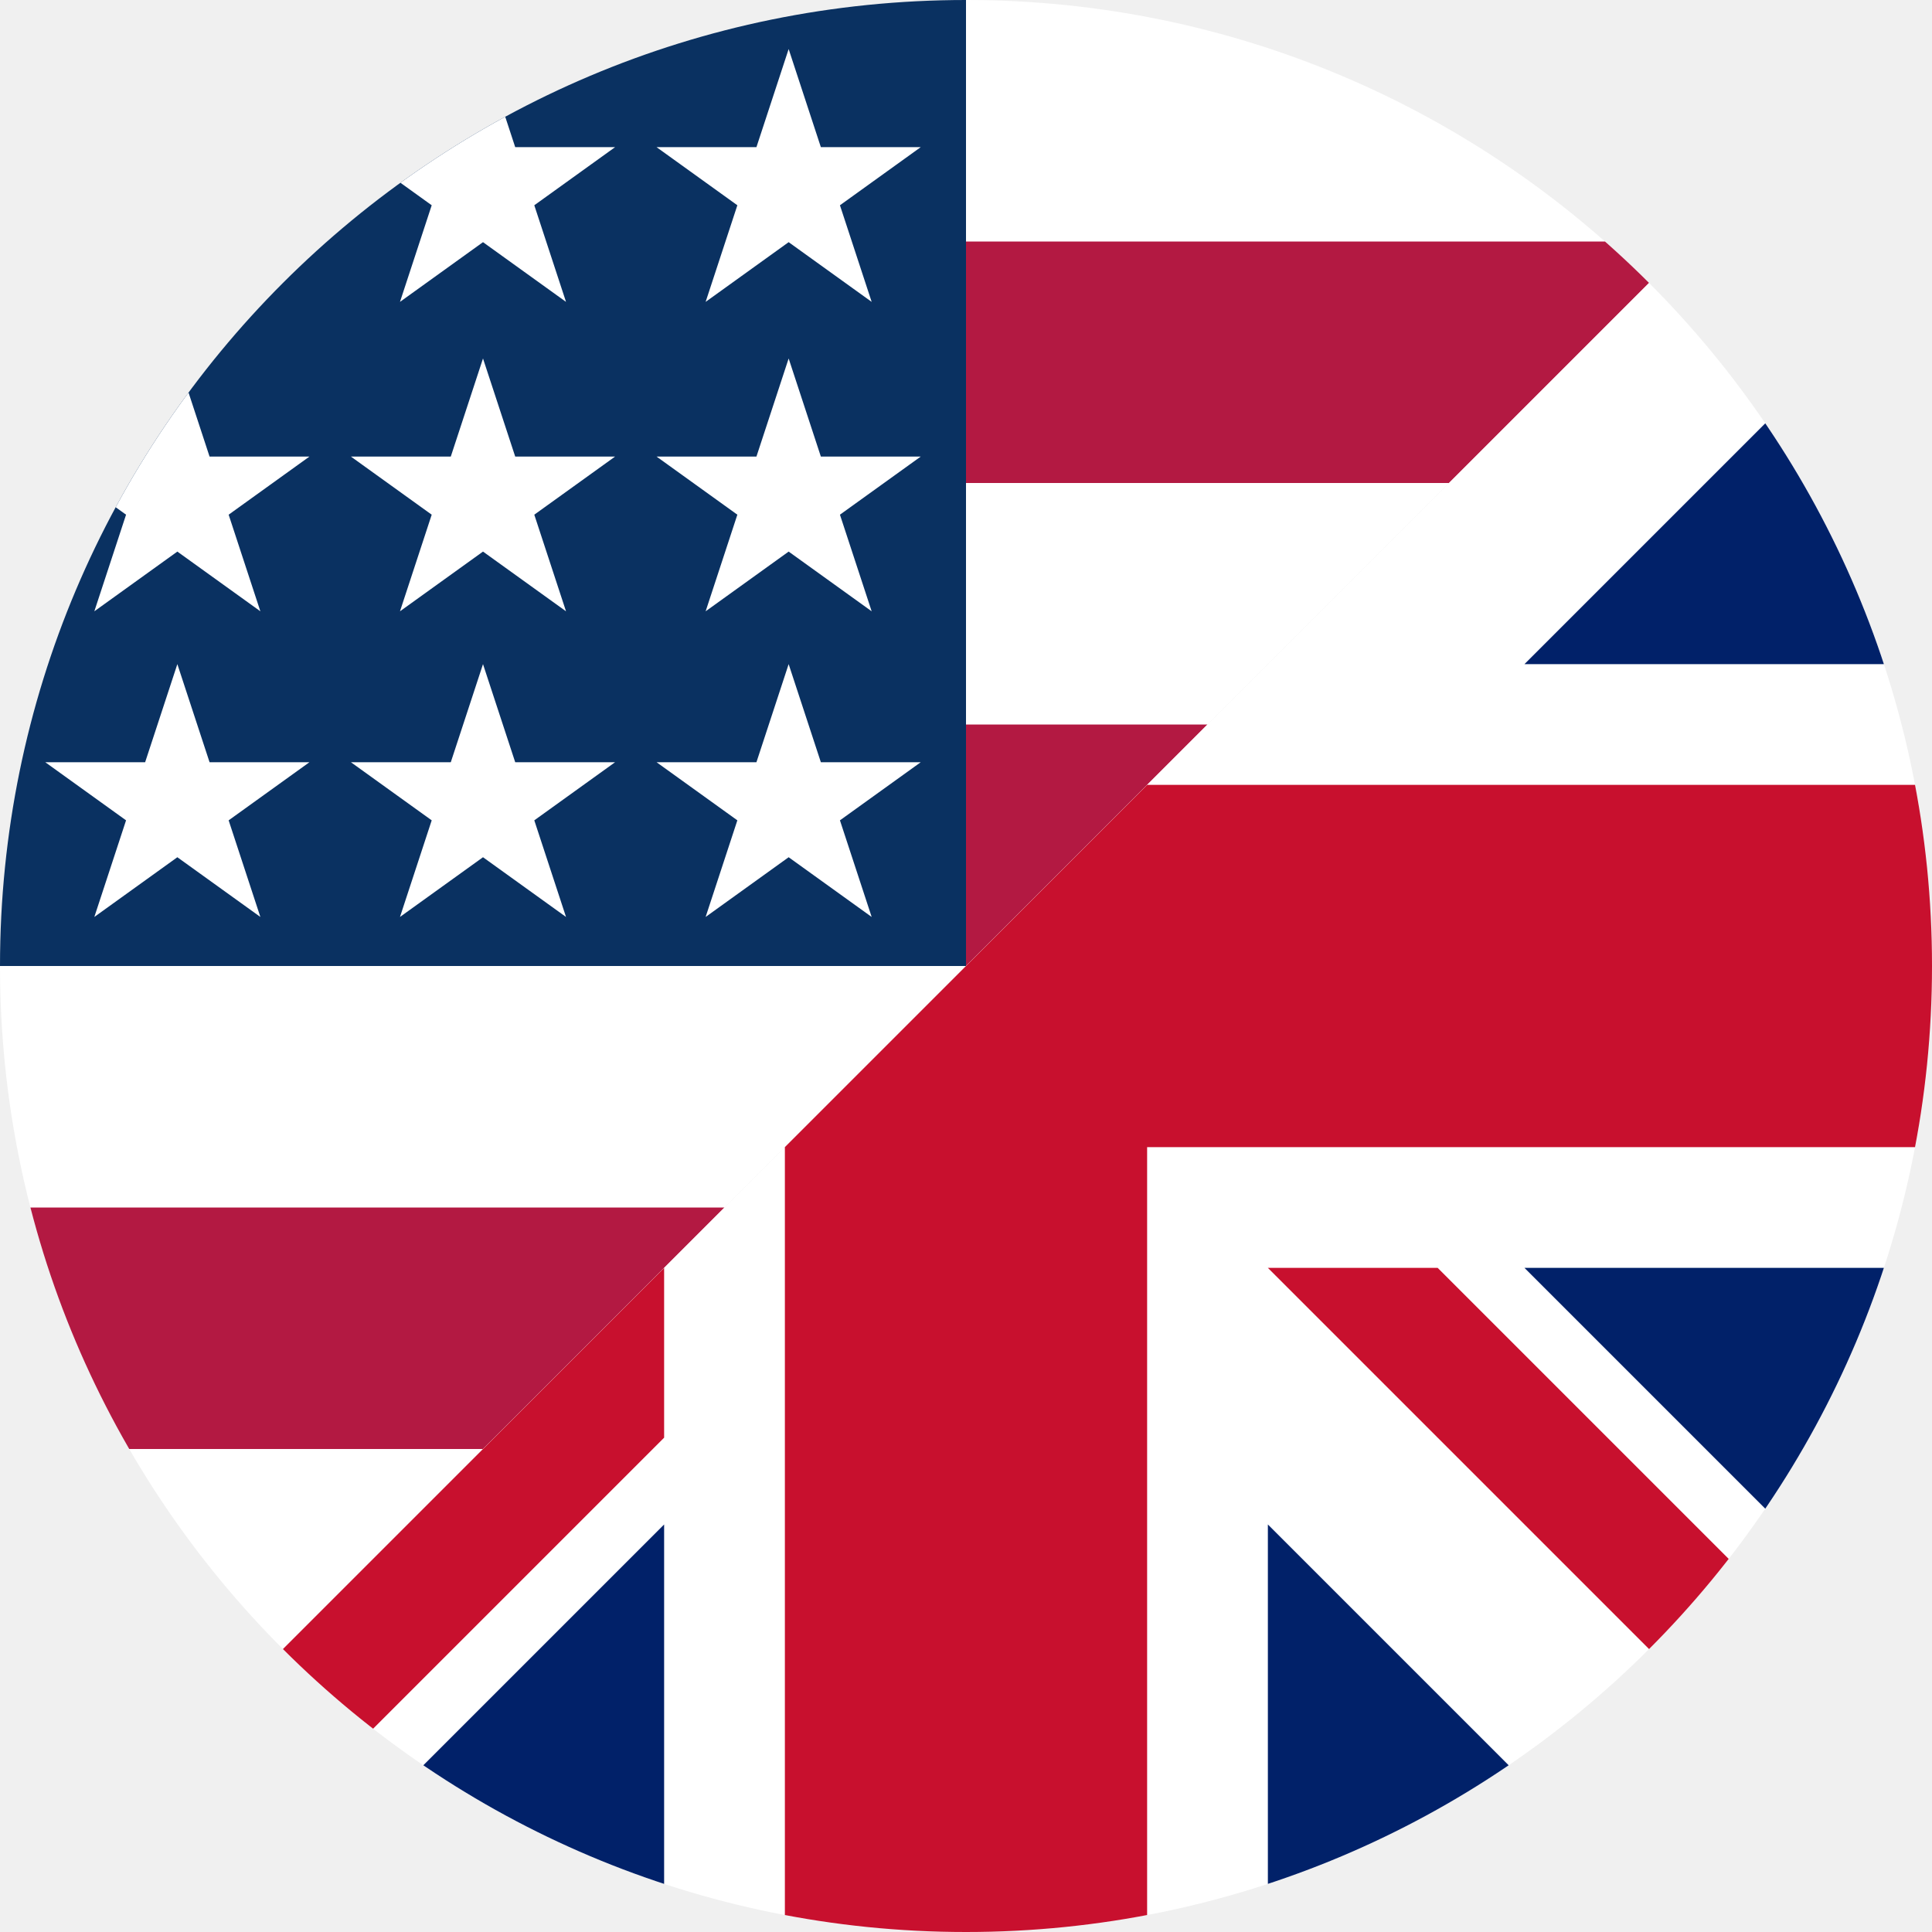
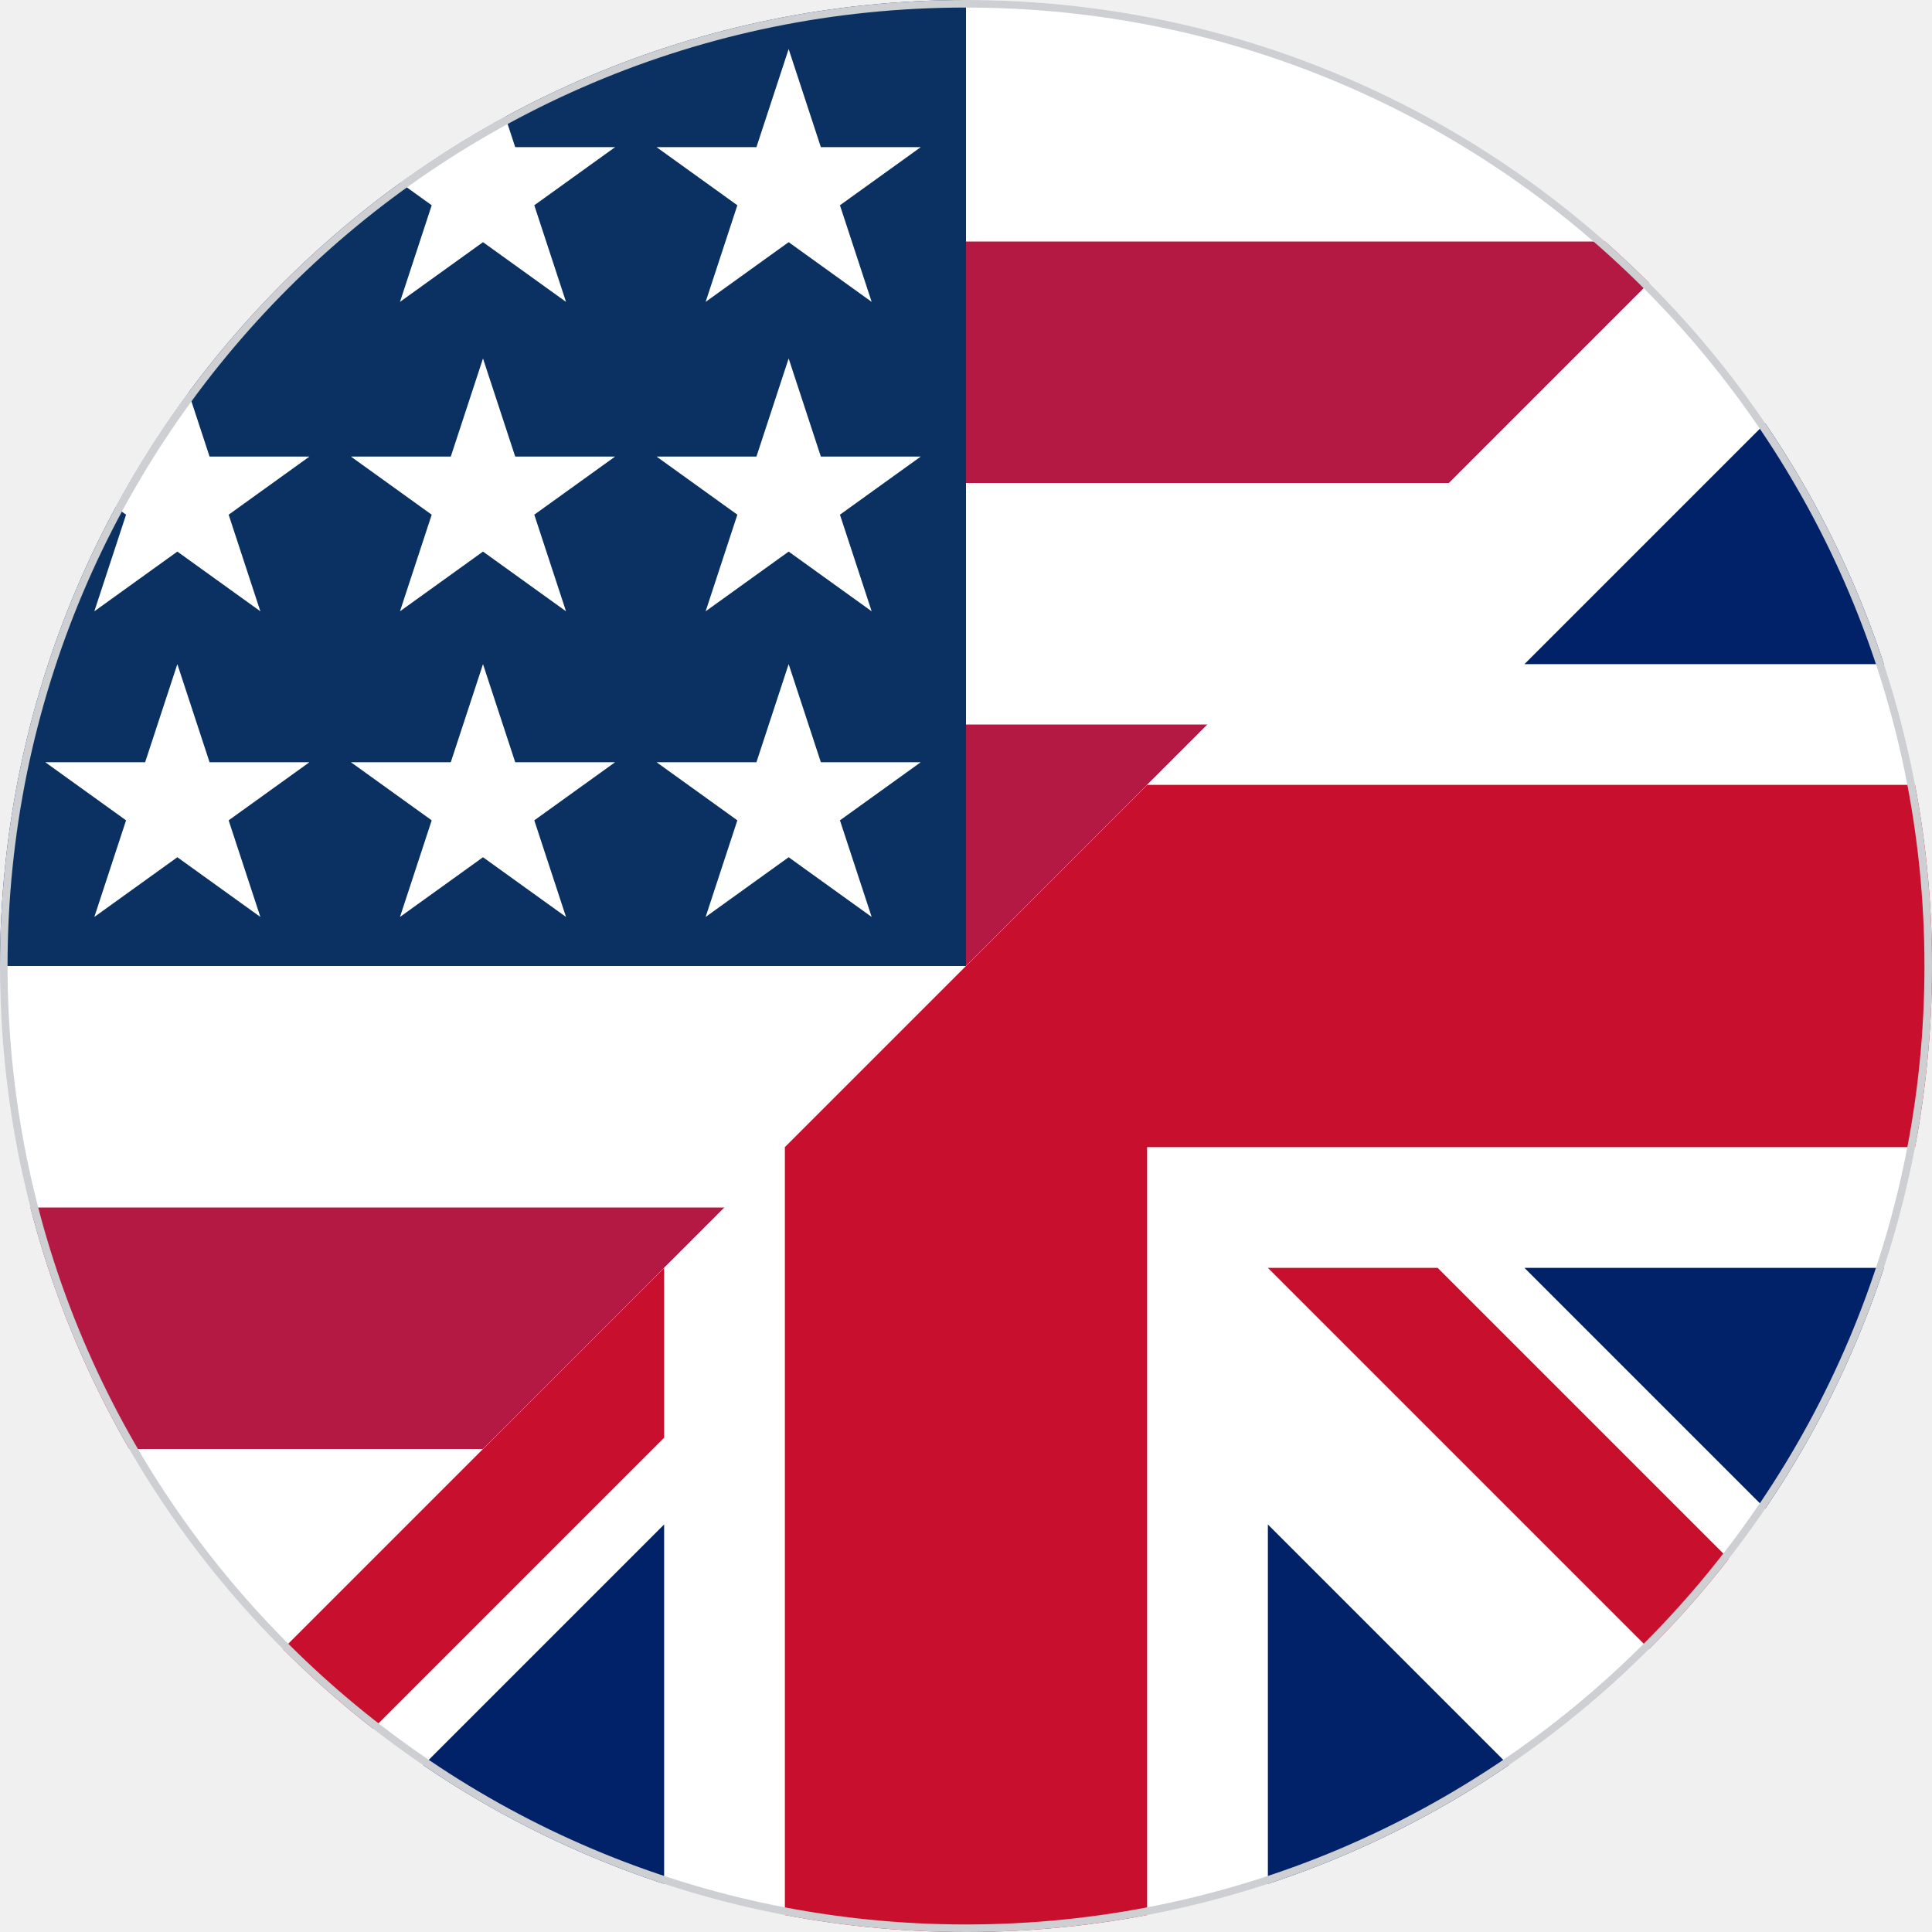
<svg xmlns="http://www.w3.org/2000/svg" width="512" height="512" viewBox="0 0 512 512">
  <defs>
    <clipPath id="c">
      <circle cx="256" cy="256" r="256" />
    </clipPath>
    <clipPath id="tl">
      <polygon points="0,0 512,0 0,512" />
    </clipPath>
    <clipPath id="br">
      <polygon points="512,0 512,512 0,512" />
    </clipPath>
  </defs>
  <g clip-path="url(#c)">
    <g clip-path="url(#tl)">
      <path fill="#FFF" d="M256 0h256v64l-32 32 32 32v64l-32 32 32 32v64l-32 32 32 32v64l-256 32L0 448v-64l32-32-32-32v-64z" />
      <path fill="#B31942" d="M224 64h288v64H224Zm0 128h288v64H256ZM0 320h512v64H0Zm0 128h512v64H0Z" />
      <path fill="#0A3161" d="M0 0h256v256H0Z" />
      <path fill="#FFF" d="m187 243 57-41h-70l57 41-22-67zm-81 0 57-41H93l57 41-22-67zm-81 0 57-41H12l57 41-22-67zm162-81 57-41h-70l57 41-22-67zm-81 0 57-41H93l57 41-22-67zm-81 0 57-41H12l57 41-22-67Zm162-82 57-41h-70l57 41-22-67Zm-81 0 57-41H93l57 41-22-67zm-81 0 57-41H12l57 41-22-67Z" />
    </g>
    <g clip-path="url(#br)">
      <path fill="#FFF" d="m0 0 8 22-8 23v23l32 54-32 54v32l32 48-32 48v32l32 54-32 54v68l22-8 23 8h23l54-32 54 32h32l48-32 48 32h32l54-32 54 32h68l-8-22 8-23v-23l-32-54 32-54v-32l-32-48 32-48v-32l-32-54 32-54V0l-22 8-23-8h-23l-54 32-54-32h-32l-48 32-48-32h-32l-54 32L68 0H0z" />
      <path fill="#012169" d="M336 0v108L444 0Zm176 68L404 176h108zM0 176h108L0 68ZM68 0l108 108V0Zm108 512V404L68 512ZM0 444l108-108H0Zm512-108H404l108 108Zm-68 176L336 404v108z" />
      <path fill="#C8102E" d="M0 0v45l131 131h45L0 0zm208 0v208H0v96h208v208h96V304h208v-96H304V0h-96zm259 0L336 131v45L512 0h-45zM176 336 0 512h45l131-131v-45zm160 0 176 176v-45L381 336h-45z" />
    </g>
+     <circle cx="256" cy="256" r="256" fill="none" stroke="#cdcfd3" stroke-width="4" />
  </g>
</svg>
